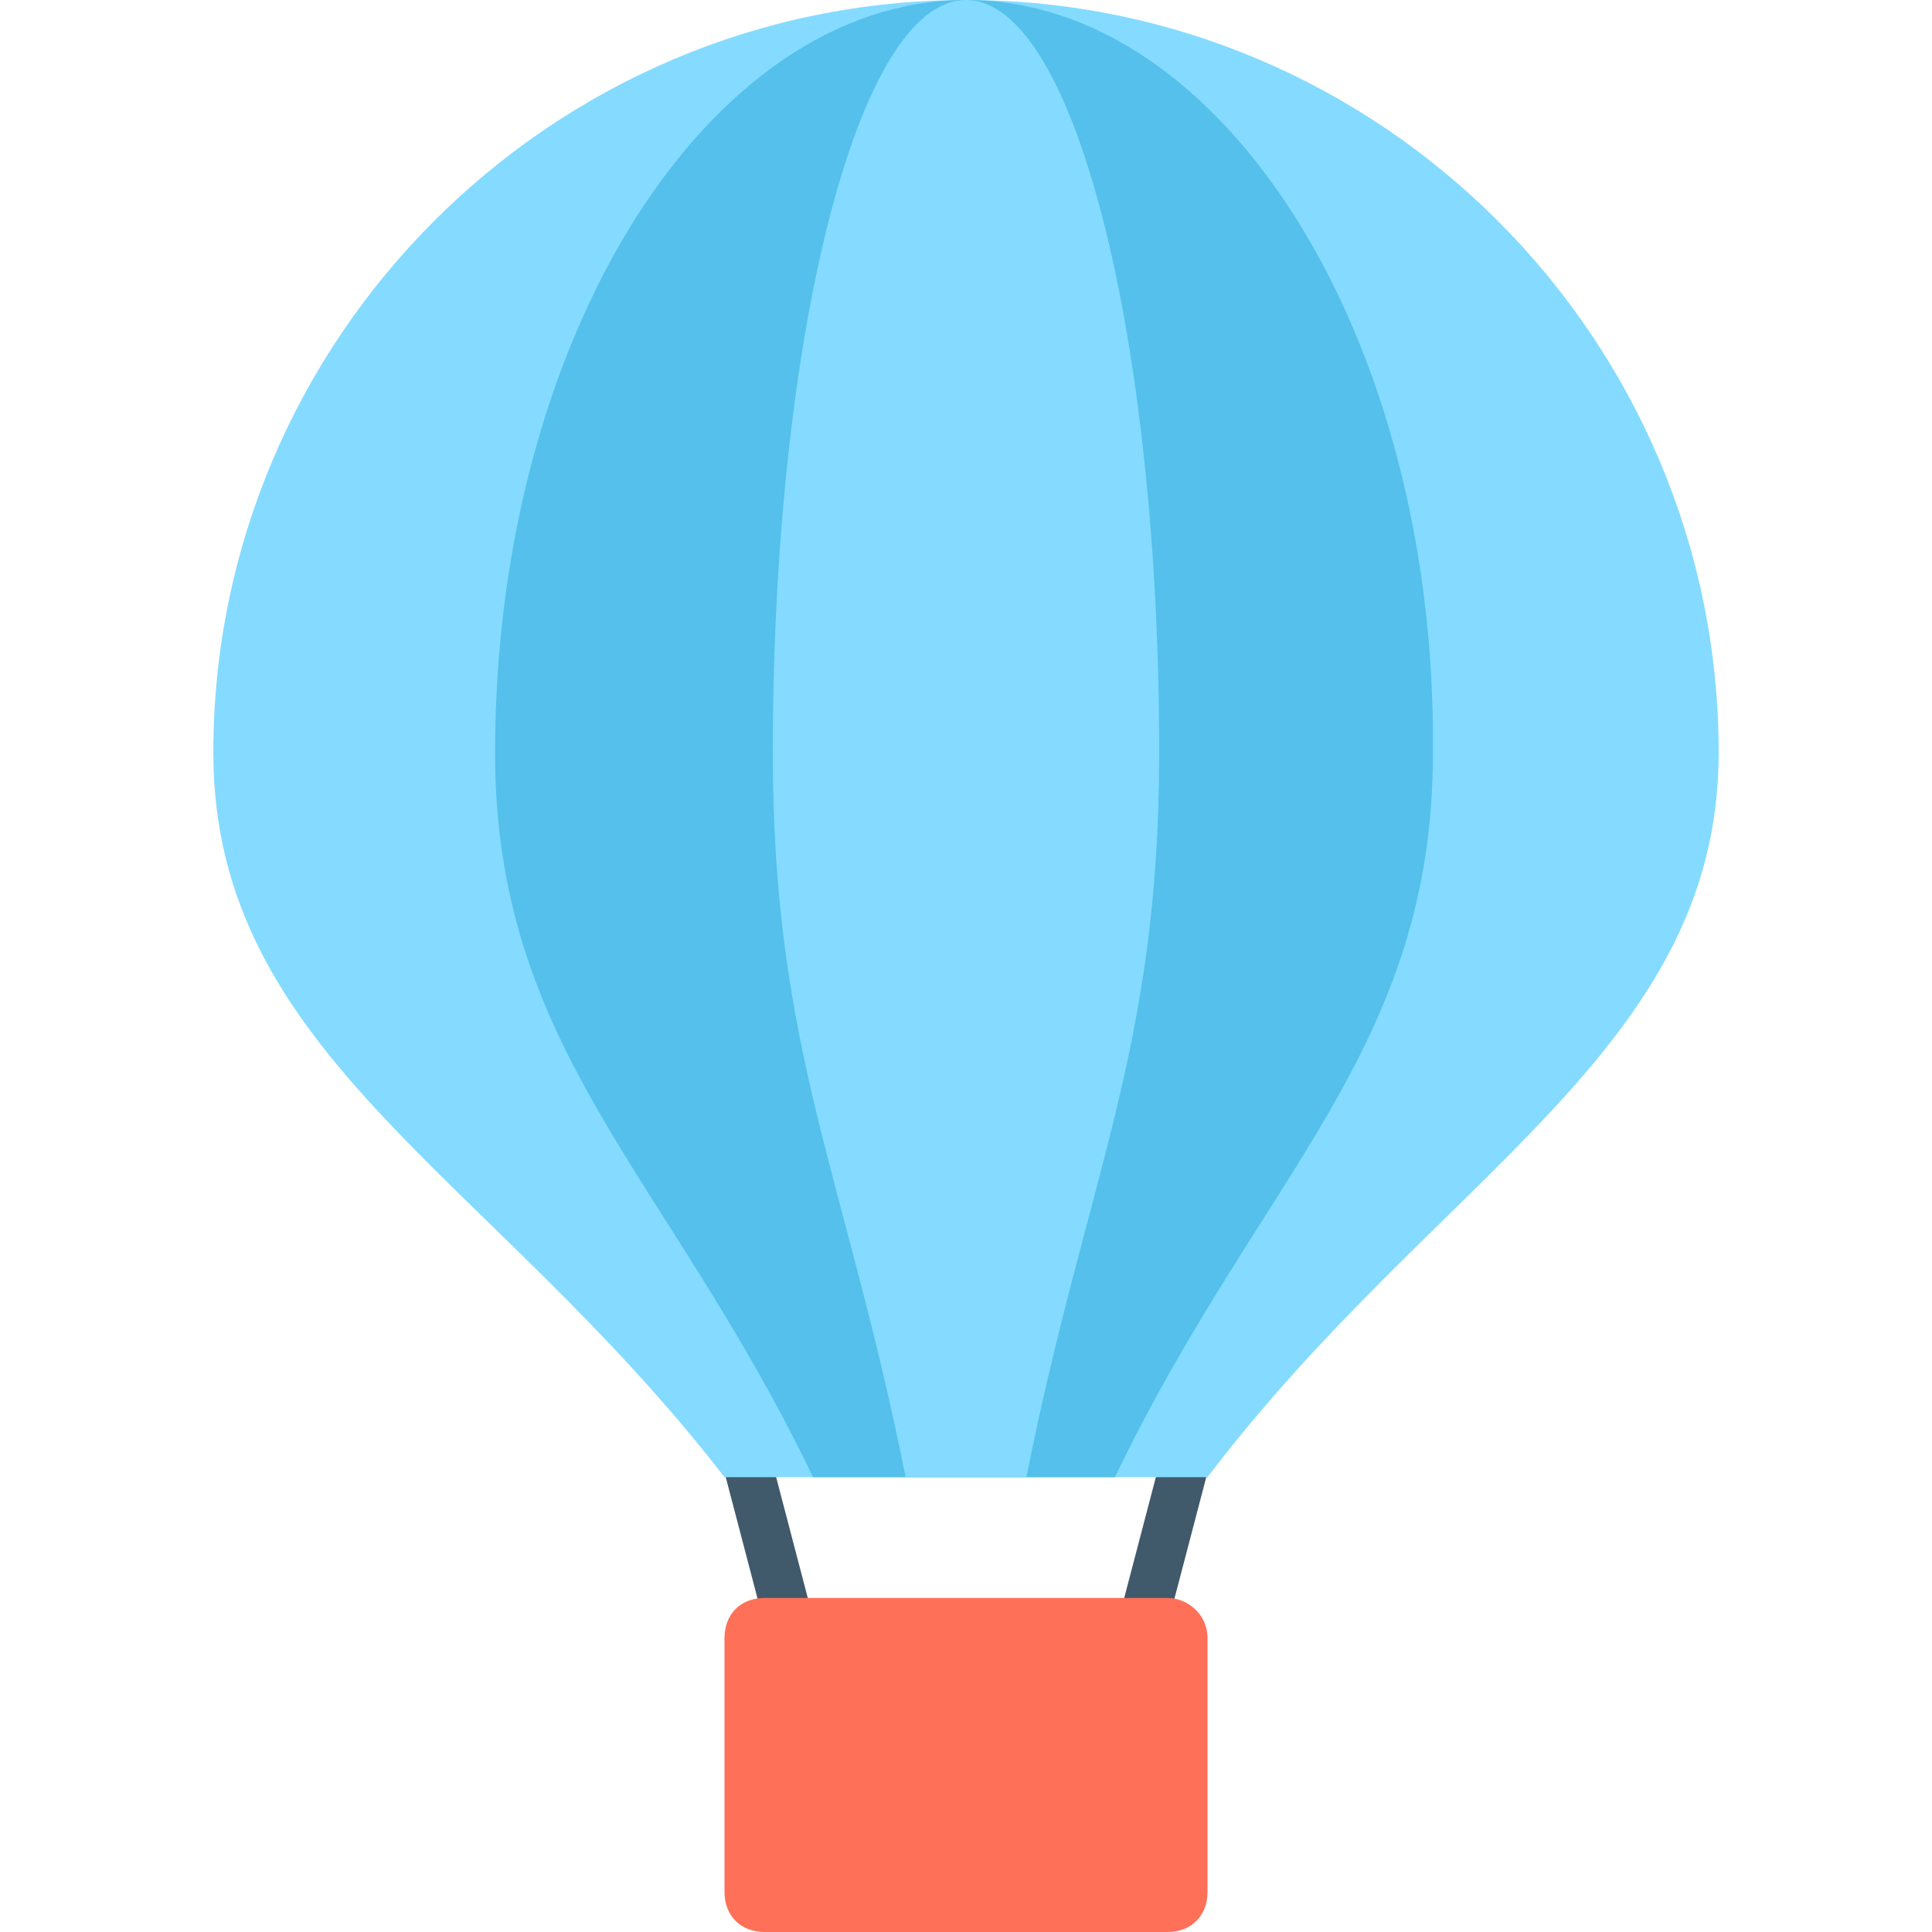
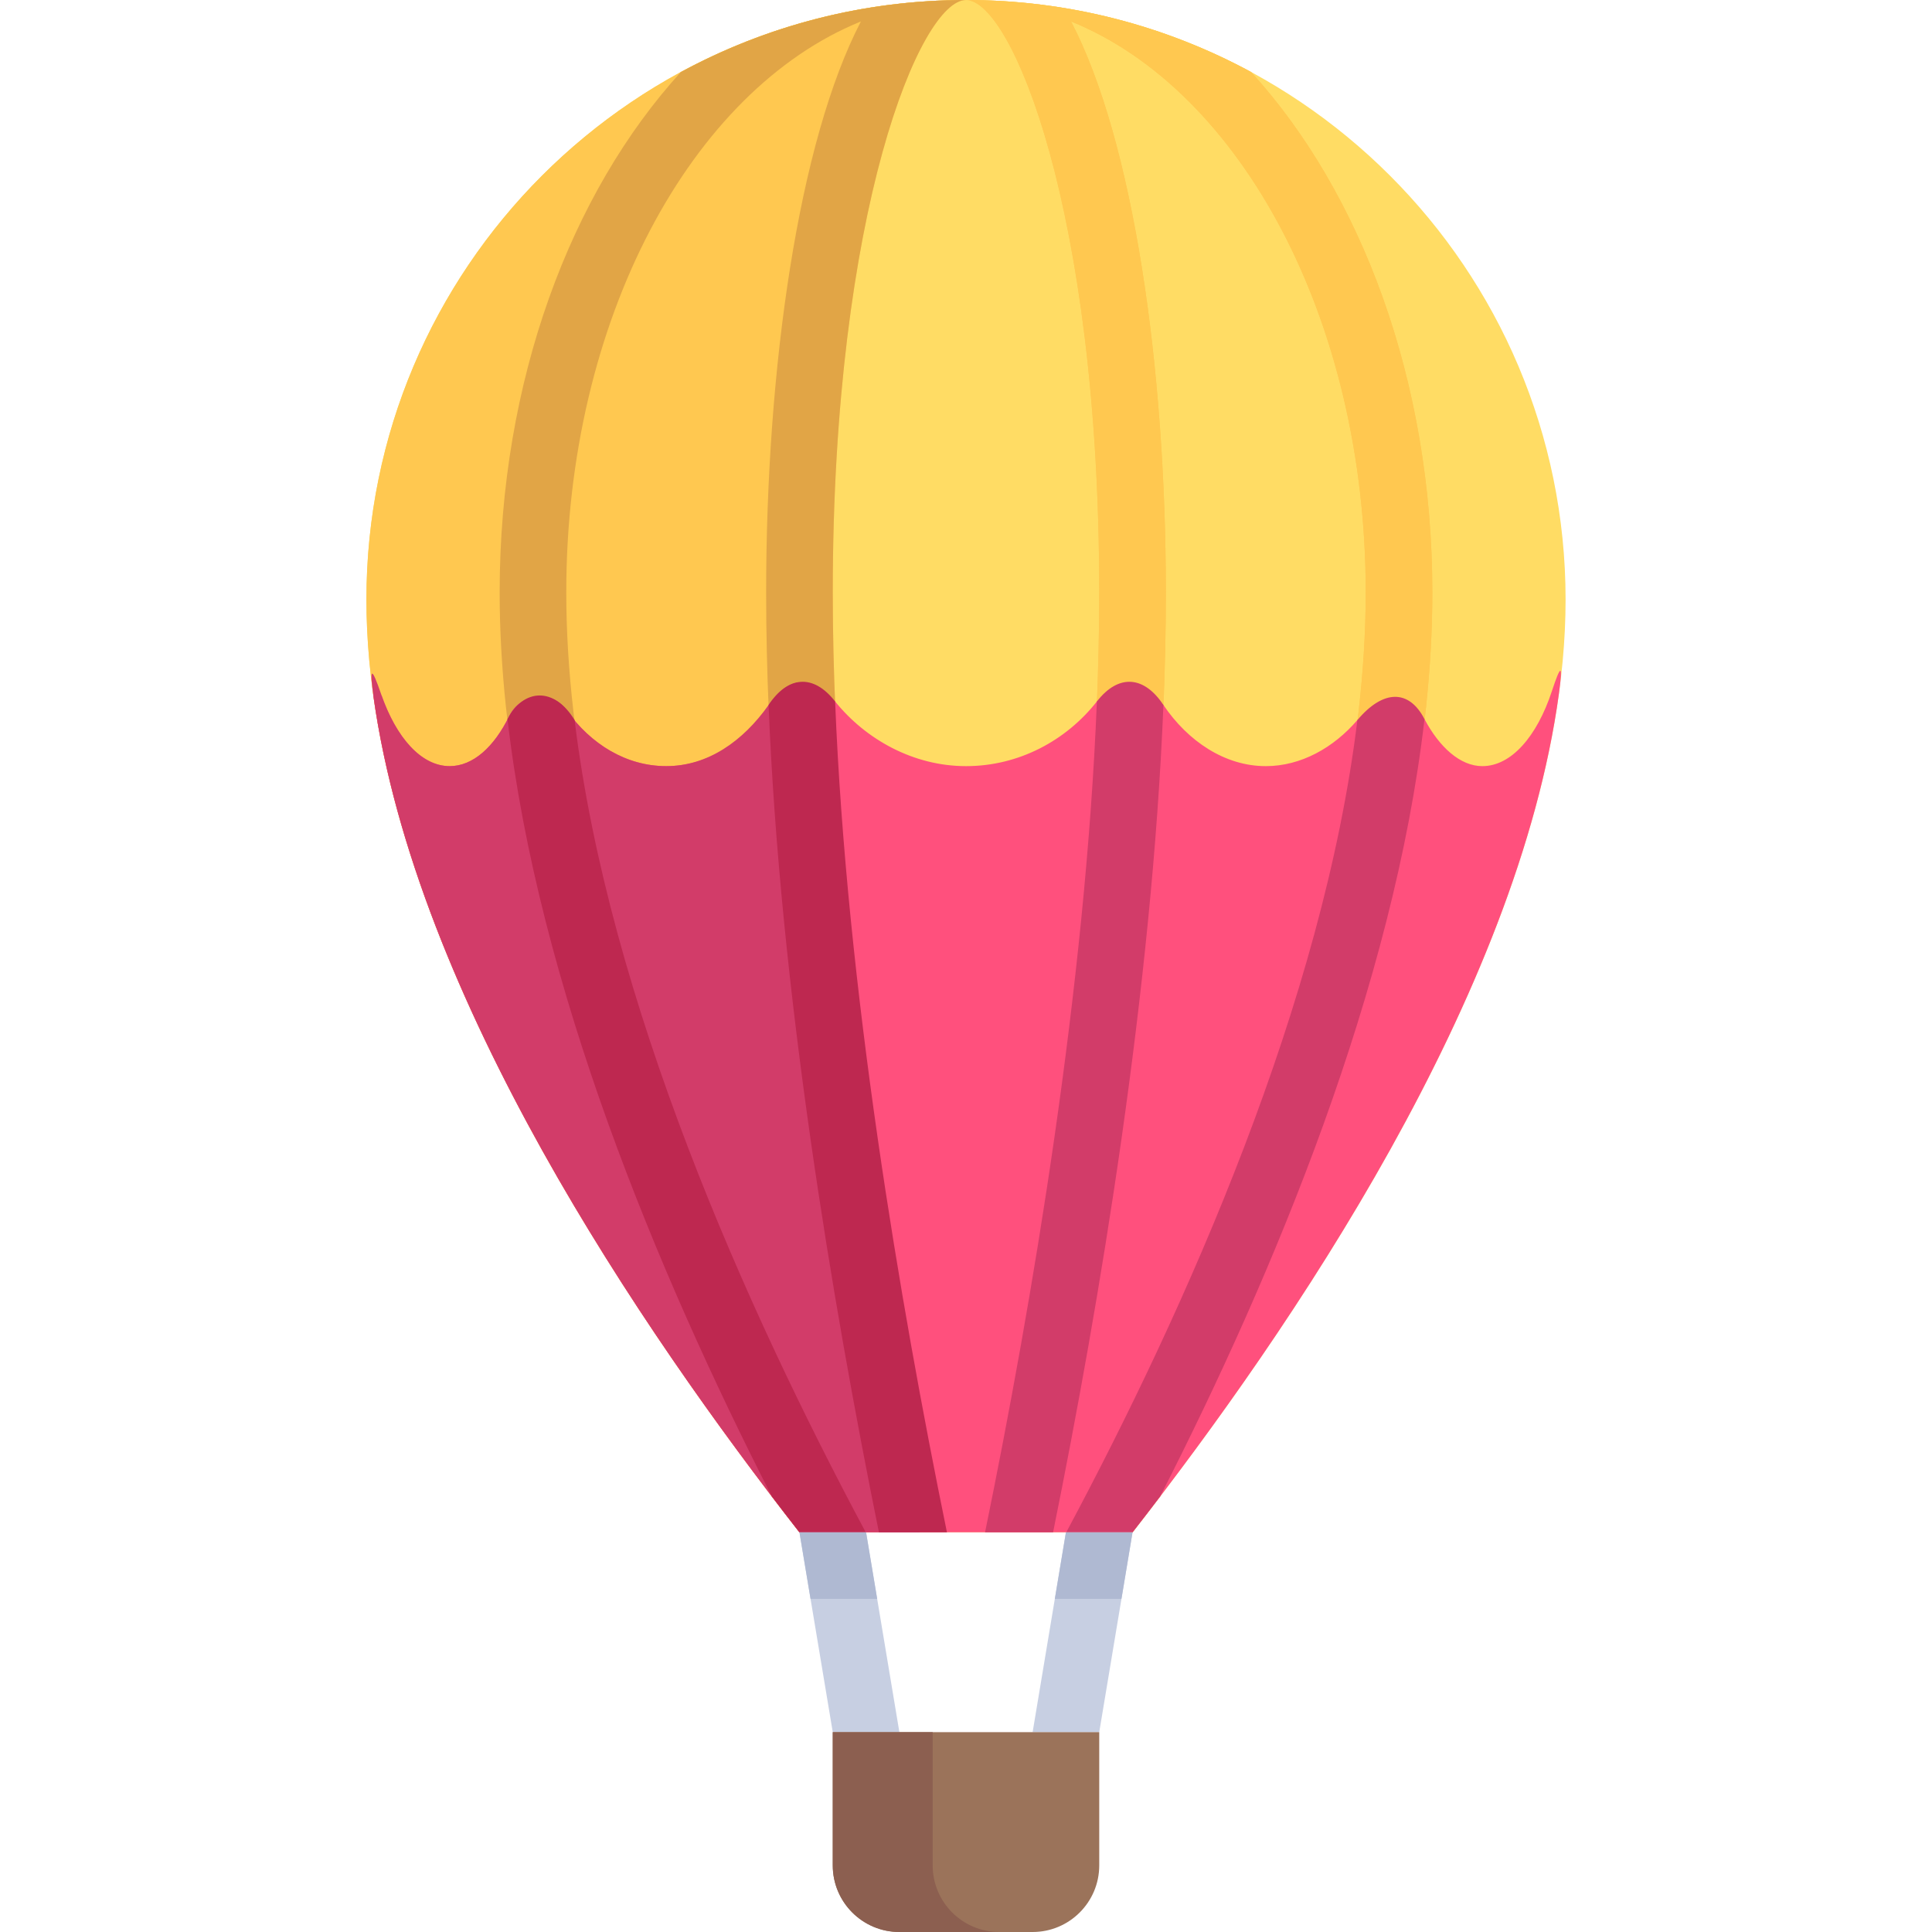
<svg xmlns="http://www.w3.org/2000/svg" version="1.1" id="Layer_1" x="0px" y="0px" viewBox="0 0 512 512" style="enable-background:new 0 0 512 512;" xml:space="preserve">
  <g>
-     <polygon style="fill:#40596B;" points="215.467,428.8 203.733,384 190.933,386.133 202.667,430.933  " />
-     <polygon style="fill:#40596B;" points="296.533,428.8 308.267,384 321.067,386.133 309.333,430.933  " />
+     <polygon style="fill:#C7CFE2;" points="238.345,459.034 220.69,459.034 211.862,406.069 229.517,406.069  " />
+     <polygon style="fill:#C7CFE2;" points="291.31,459.034 273.655,459.034 282.483,406.069 300.138,406.069  " />
  </g>
-   <path style="fill:#84DBFF;" d="M192,391.467h128c60.8-80,135.467-113.067,135.467-192C455.467,89.6,365.867,0,256,0  S56.533,89.6,56.533,199.467C56.533,279.467,130.133,311.467,192,391.467z" />
-   <path style="fill:#54C0EB;" d="M295.467,391.467c38.4-80,84.267-113.067,84.267-192C380.8,89.6,324.267,0,256,0  S131.2,89.6,131.2,199.467c0,78.933,45.867,112,84.267,192H295.467z" />
-   <path style="fill:#84DBFF;" d="M272,391.467c16-80,35.2-113.067,35.2-192C307.2,89.6,284.8,0,256,0s-51.2,89.6-51.2,199.467  c0,78.933,19.2,112,35.2,192H272z" />
-   <path style="fill:#FF7058;" d="M309.333,423.467H202.667c-6.4,0-10.667,4.267-10.667,10.667v67.2c0,6.4,4.267,10.667,10.667,10.667  h106.667c6.4,0,10.667-4.267,10.667-10.667v-67.2C320,427.733,314.667,423.467,309.333,423.467z" />
+   <path style="fill:#9B735A;" d="M273.655,512h-35.31c-9.751,0-17.655-7.904-17.655-17.655v-35.31h70.621v35.31  C291.31,504.095,283.405,512,273.655,512z" />
+   <path style="fill:#8C5F50;" d="M247.172,494.345v-35.31H220.69v35.31c0,9.75,7.905,17.655,17.655,17.655h26.483  C255.076,512,247.172,504.095,247.172,494.345z" />
+   <path style="fill:#FFDC64;" d="M300.138,406.069c46.998-60.134,114.759-161.048,114.759-247.172C414.897,71.14,343.756,0,256,0  S97.103,71.14,97.103,158.897c0,86.124,67.761,187.039,114.759,247.172H300.138z" />
+   <g>
+     <path style="fill:#FFC850;" d="M97.103,158.897c0,86.124,67.761,187.039,114.759,247.172h31.878   c-13.056-60.134-31.878-161.048-31.878-247.172C211.862,71.14,231.624,0,256,0C168.244,0,97.103,71.14,97.103,158.897z" />
+     <path style="fill:#FFC850;" d="M132.414,156.979c0,79.404,36.852,170.507,72.111,239.556c2.482,3.255,4.951,6.482,7.337,9.534   h17.564c-36.797-68.807-79.357-166.258-79.357-249.09c0-72.258,33.158-133.102,78.08-151.29   c-16.569,31.858-25.114,91.821-25.114,151.29c0,83.047,15.766,179.392,29.886,249.09h18.028   c-14.145-69.129-30.259-166.083-30.259-249.09C220.69,55.41,244.017,0,256,0c-27.352,0-53.085,6.92-75.558,19.091   C151.286,51.064,132.414,100.91,132.414,156.979z" />
+     <path style="fill:#FFC850;" d="M331.558,19.091C309.085,6.92,283.351,0,256,0c11.982,0,35.31,55.41,35.31,156.979   c0,83.007-16.115,179.962-30.26,249.09h18.028c14.121-69.698,29.887-166.044,29.887-249.09c0-59.469-8.546-119.432-25.115-151.29   c44.921,18.188,78.08,79.031,78.08,151.29c0,82.834-42.56,180.284-79.357,249.09h17.564c2.386-3.052,4.855-6.279,7.337-9.534   c35.26-69.049,72.111-160.152,72.111-239.556C379.586,100.91,360.713,51.064,331.558,19.091z" />
+   </g>
+   <path style="fill:#E1A546;" d="M132.414,156.979c0,79.404,36.852,170.507,72.111,239.556c2.482,3.255,4.951,6.482,7.337,9.534  h17.564c-36.797-68.807-79.357-166.258-79.357-249.09c0-72.258,33.158-133.102,78.08-151.29  c-16.569,31.858-25.114,91.821-25.114,151.29c0,83.047,15.766,179.392,29.886,249.09h18.028  c-14.145-69.129-30.259-166.083-30.259-249.09C220.69,55.41,244.017,0,256,0c-27.352,0-53.085,6.92-75.558,19.091  C151.286,51.064,132.414,100.91,132.414,156.979z" />
+   <path style="fill:#FFC850;" d="M331.558,19.091C309.085,6.92,283.351,0,256,0c11.982,0,35.31,55.41,35.31,156.979  c0,83.007-16.115,179.962-30.26,249.09h18.028c14.121-69.698,29.887-166.044,29.887-249.09c0-59.469-8.546-119.432-25.115-151.29  c44.921,18.188,78.08,79.031,78.08,151.29c0,82.834-42.56,180.284-79.357,249.09h17.564c2.386-3.052,4.855-6.279,7.337-9.534  c35.26-69.049,72.111-160.152,72.111-239.556C379.586,100.91,360.713,51.064,331.558,19.091z" />
+   <path style="fill:#FF507D;" d="M300.138,406.069c42.52-54.404,102.035-142.188,112.99-222.2c1.153-8.426,0.428-7.637-1.876-0.666  c-3.949,11.949-10.727,19.832-18.424,19.832c-5.854,0-11.372-5.023-15.322-12.461c-0.22-0.414-16.963-0.705-17.781,0.247  c-6.305,7.341-14.979,12.214-24.276,12.214c-10.833,0-20.65-6.601-27.127-16.2c-0.52-0.769-17.098-1.624-17.636-0.939  c-8.083,10.284-20.591,17.139-34.685,17.139c-13.917,0-26.594-7.074-34.684-17.138c-0.649-0.807-12.418-6.283-15.893-0.968  c-7.174,10.975-17.171,18.105-28.872,18.105c-10.503,0-19.935-5.731-26.402-14.829c-3.961-5.572-12.199-4.577-15.204,1.564  c-4.007,8.185-9.593,13.266-15.773,13.266c-7.416,0-13.978-7.316-17.98-18.537c-0.076-0.215-2.306-0.524-2.271-0.268  c11.084,79.915,70.484,167.517,112.94,221.839H300.138z" />
+   <g>
+     <path style="fill:#D23C69;" d="M243.738,406.069c-11.957-55.074-28.75-144.355-31.492-225.152c0,0-3.761-0.885-8.568,5.919   c-6.782,9.599-16.157,16.199-27.126,16.199c-10.503,0-19.935-5.731-26.402-14.829c-3.961-5.572-12.199-4.577-15.204,1.564   c-4.007,8.185-9.593,13.266-15.773,13.266c-7.559,0-14.229-7.599-18.207-19.186c-2.436-7.097-3.182-7.541-1.91,1.332   c11.422,79.658,70.519,166.781,112.807,220.888H243.738z" />
+     <path style="fill:#D23C69;" d="M377.505,190.573c-4.147-8.024-11.015-7.795-17.781,0.247   c-9.096,74.495-45.263,155.622-77.15,215.249h17.564c2.386-3.052,4.855-6.279,7.337-9.534   C337.849,337.05,369.344,261.213,377.505,190.573z" />
+     <path style="fill:#D23C69;" d="M290.684,185.897c-3.05,75.872-17.102,158.933-29.633,220.172h18.028   c12.457-61.485,26.177-143.697,29.241-219.233C303.286,179.207,296.519,178.413,290.684,185.897z" />
+   </g>
+   <g>
+     <path style="fill:#BE2850;" d="M203.679,186.835c3.064,75.537,16.785,157.748,29.241,219.233h18.028   c-12.531-61.239-26.583-144.3-29.633-220.172C215.48,178.413,208.714,179.207,203.679,186.835z" />
+     <path style="fill:#BE2850;" d="M134.495,190.573c8.161,70.639,39.655,146.477,70.03,205.962c2.482,3.255,4.951,6.482,7.337,9.534   h17.564c-31.887-59.627-68.055-140.754-77.15-215.249C146.78,181.813,138.642,182.549,134.495,190.573z" />
+   </g>
+   <g>
+     <polygon style="fill:#AFB9D2;" points="229.517,406.069 211.862,406.069 214.804,423.724 232.459,423.724  " />
+     <polygon style="fill:#AFB9D2;" points="279.54,423.724 297.195,423.724 300.138,406.069 282.483,406.069  " />
+   </g>
  <g>
</g>
  <g>
</g>
  <g>
</g>
  <g>
</g>
  <g>
</g>
  <g>
</g>
  <g>
</g>
  <g>
</g>
  <g>
</g>
  <g>
</g>
  <g>
</g>
  <g>
</g>
  <g>
</g>
  <g>
</g>
  <g>
</g>
</svg>
